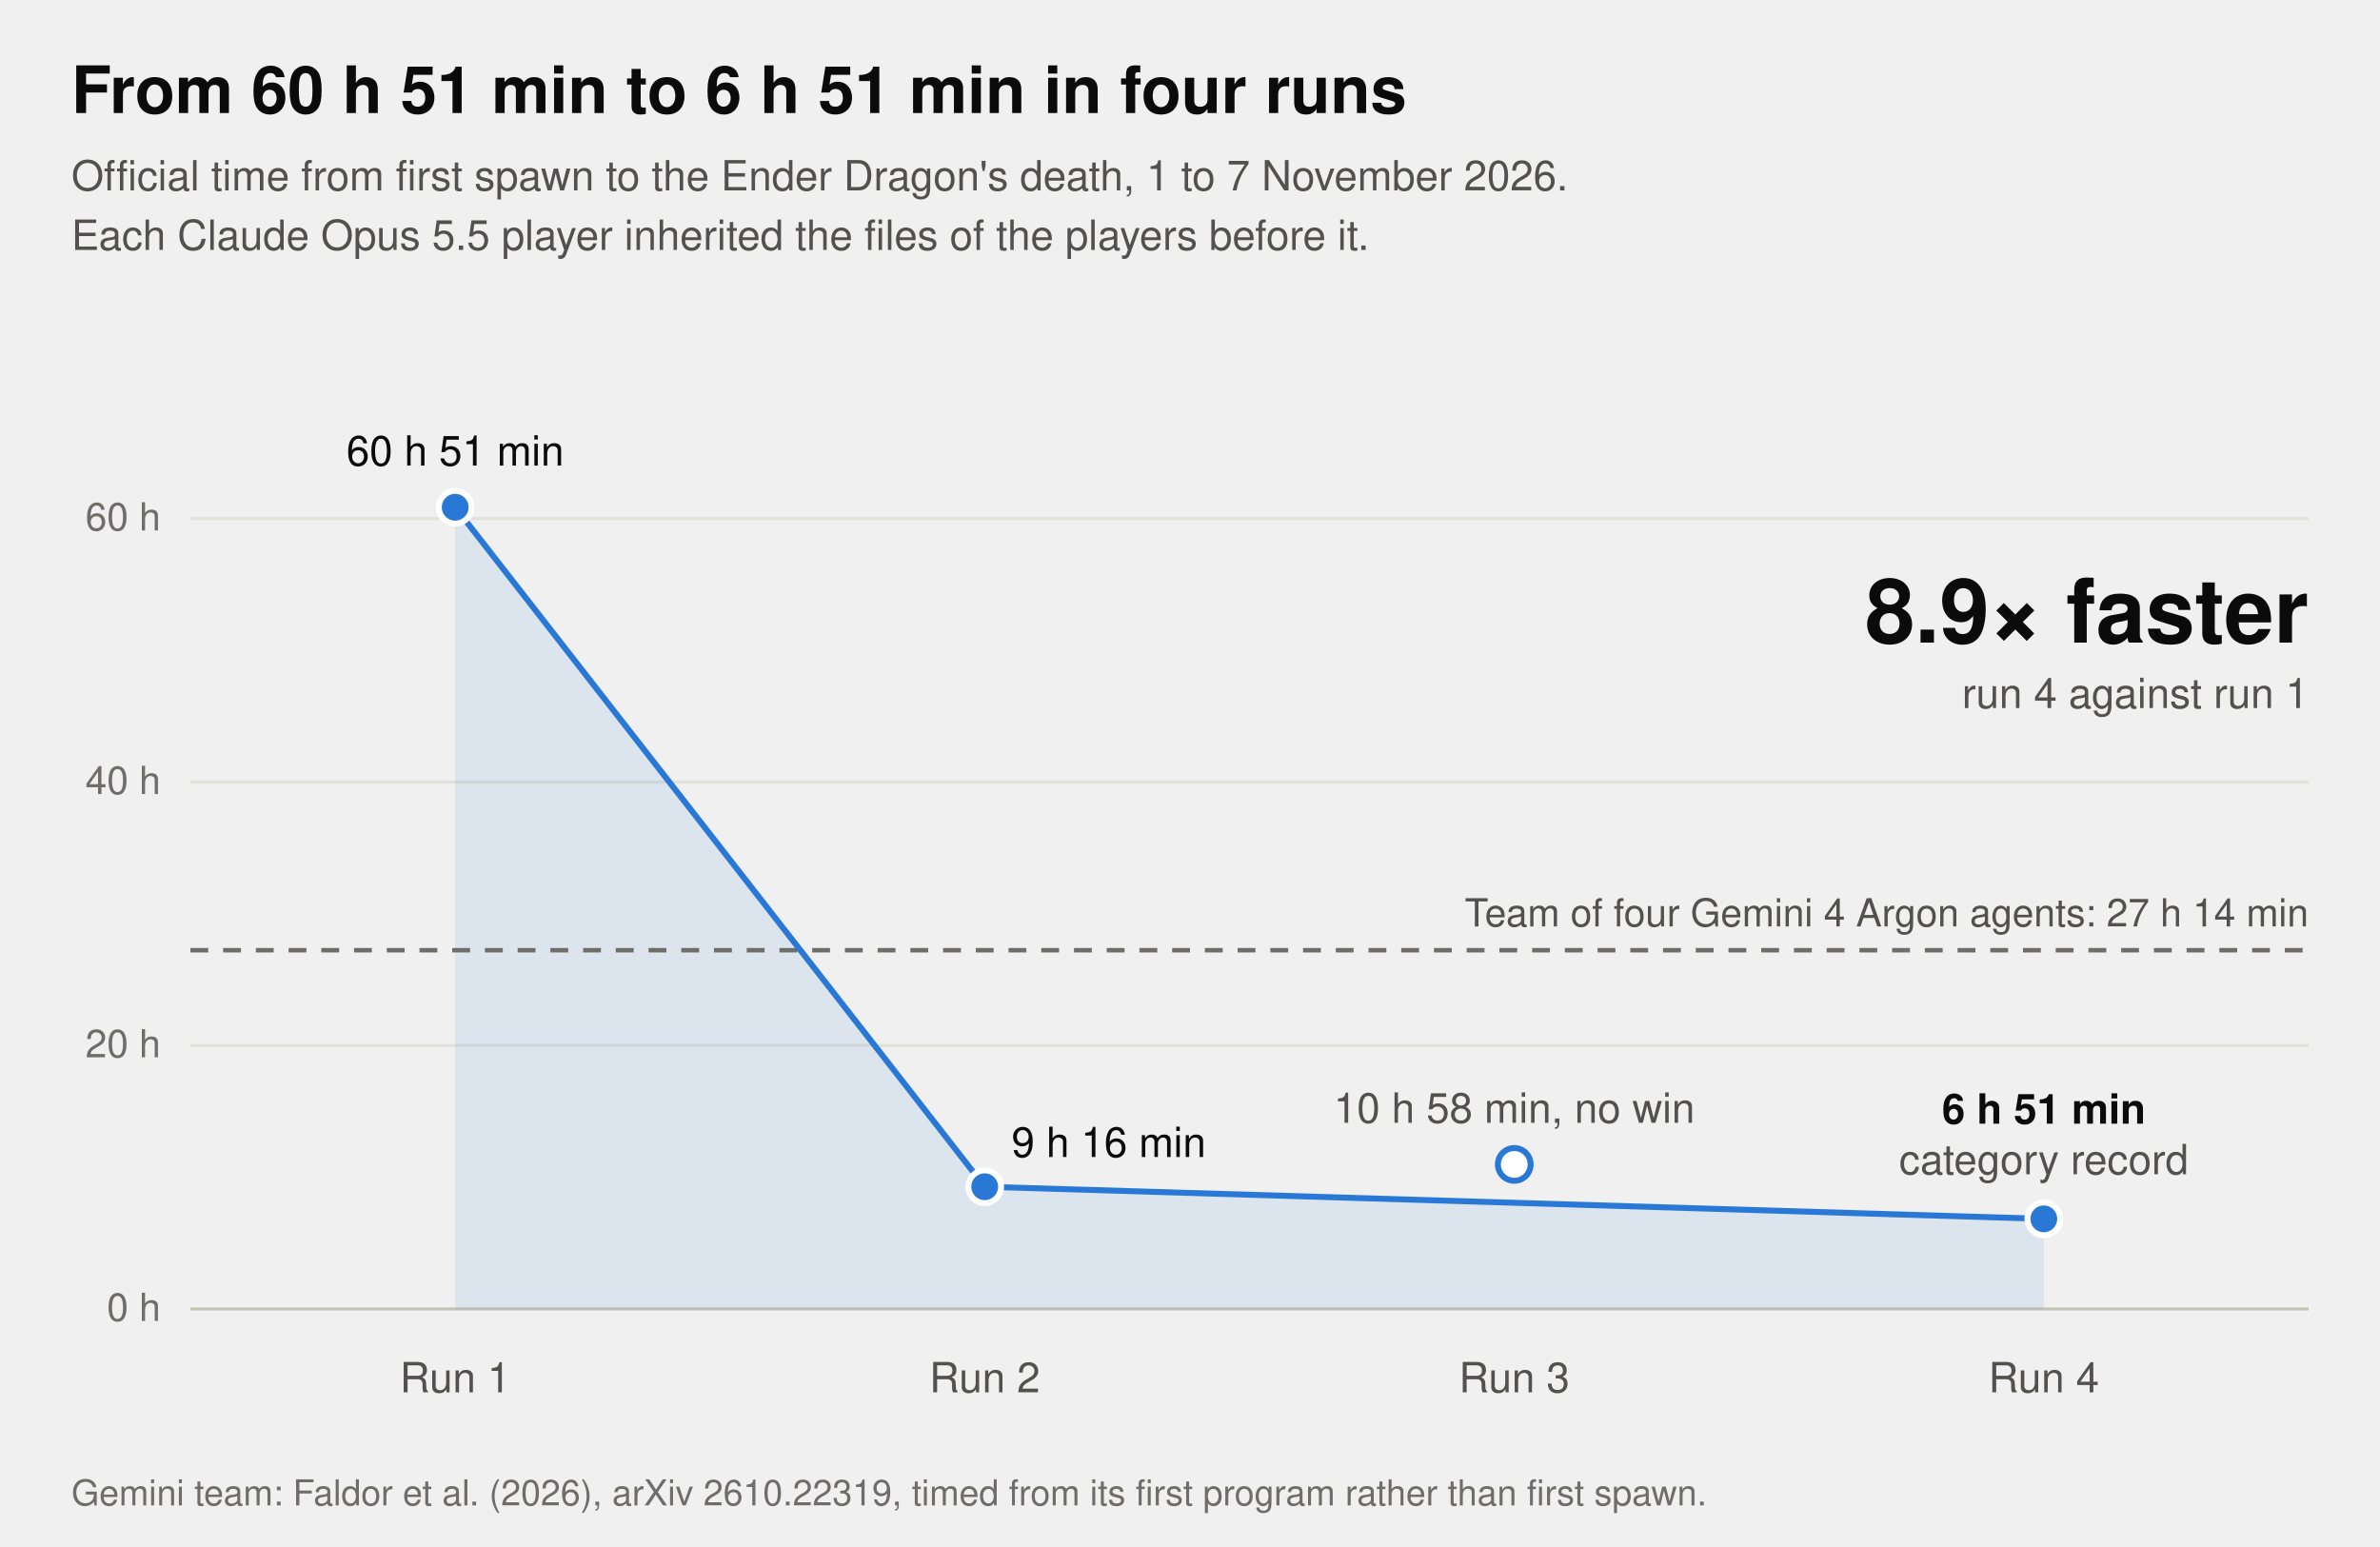
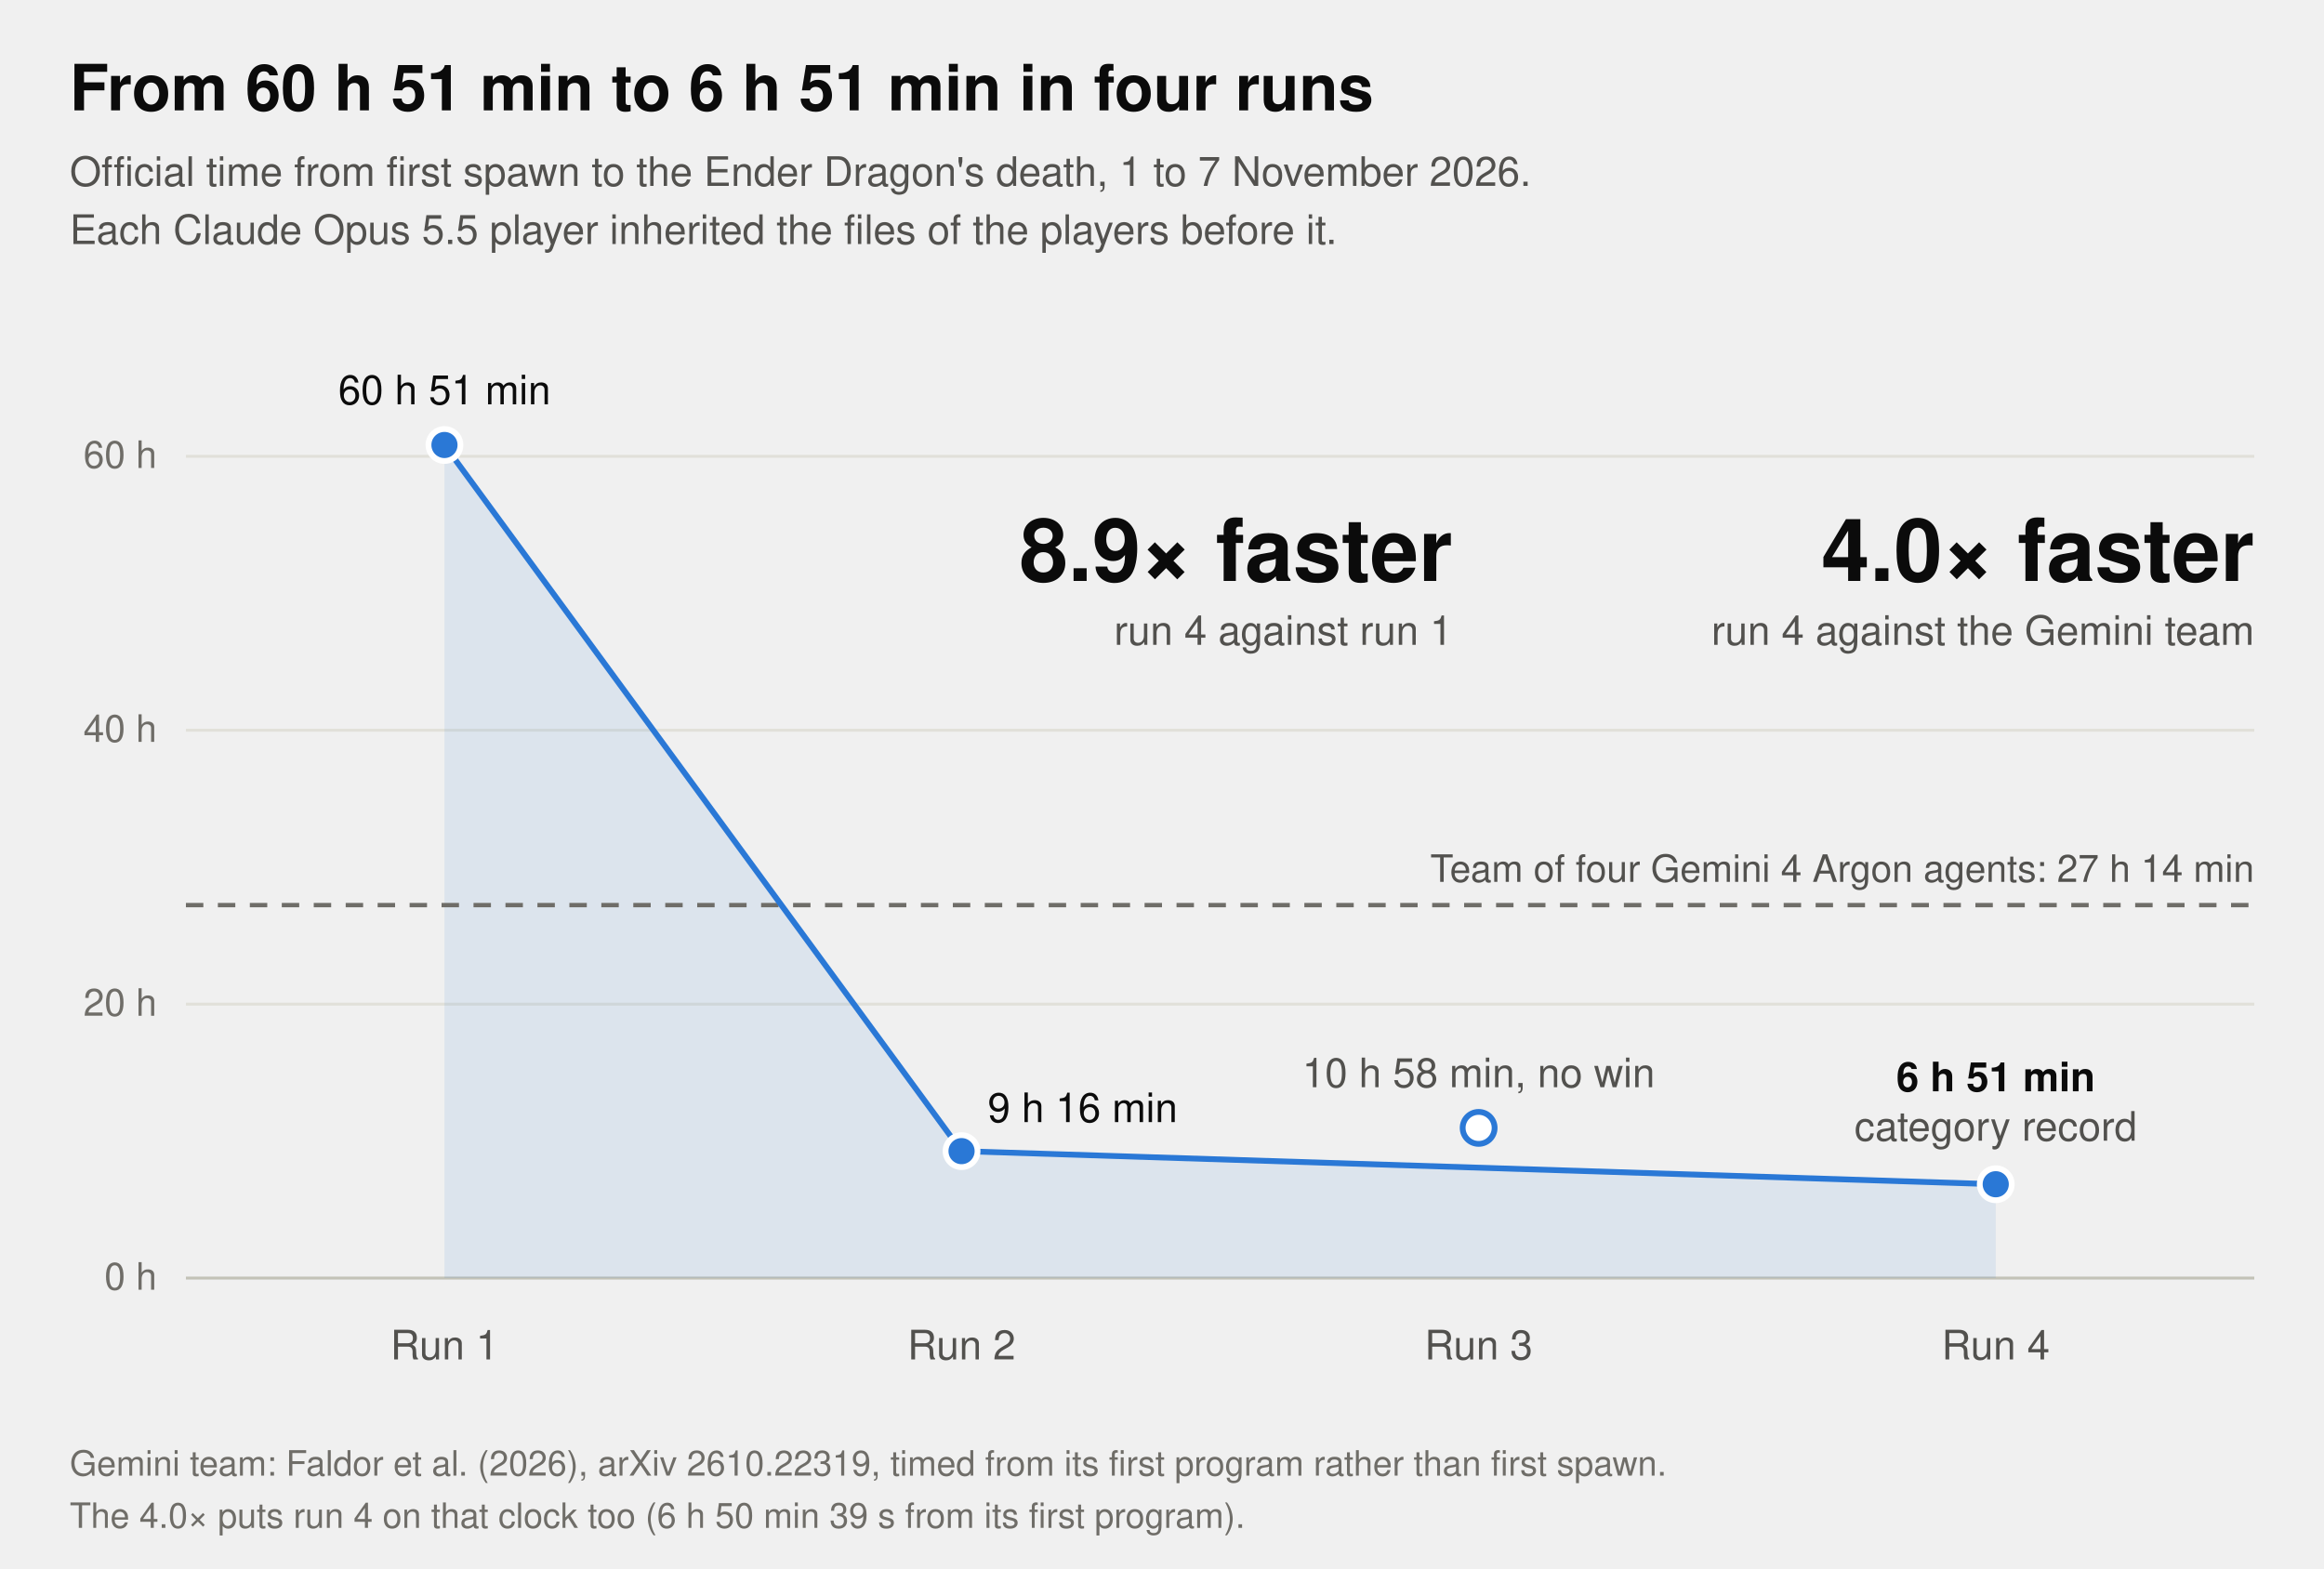
- <svg xmlns="http://www.w3.org/2000/svg" width="800" height="520" viewBox="0 0 800 520" font-family="system-ui, -apple-system, &quot;Segoe UI&quot;, Helvetica, Arial, sans-serif" role="img" aria-labelledby="t d">
+ <svg xmlns="http://www.w3.org/2000/svg" width="800" height="540" viewBox="0 0 800 540" font-family="system-ui, -apple-system, &quot;Segoe UI&quot;, Helvetica, Arial, sans-serif" role="img" aria-labelledby="t d">
  <text x="24.0" y="38.0" font-size="22" font-weight="600" text-anchor="start" fill="#0b0b0b">From 60 h 51 min to 6 h 51 min in four runs</text>
  <text x="24.0" y="64.0" font-size="14" font-weight="400" text-anchor="start" fill="#52514e">Official time from first spawn to the Ender Dragon's death, 1 to 7 November 2026.</text>
  <text x="24.0" y="84.0" font-size="14" font-weight="400" text-anchor="start" fill="#52514e">Each Claude Opus 5.5 player inherited the files of the players before it.</text>
  <line x1="64" y1="440.0" x2="776" y2="440.0" stroke="#c3c2b7" stroke-width="1" />
  <text x="54.0" y="444.0" font-size="13" font-weight="400" text-anchor="end" fill="#6f6d68" style="font-variant-numeric: tabular-nums">0 h</text>
-   <line x1="64" y1="351.4" x2="776" y2="351.4" stroke="#e1e0d9" stroke-width="1" />
-   <text x="54.0" y="355.4" font-size="13" font-weight="400" text-anchor="end" fill="#6f6d68" style="font-variant-numeric: tabular-nums">20 h</text>
-   <line x1="64" y1="262.9" x2="776" y2="262.9" stroke="#e1e0d9" stroke-width="1" />
-   <text x="54.0" y="266.9" font-size="13" font-weight="400" text-anchor="end" fill="#6f6d68" style="font-variant-numeric: tabular-nums">40 h</text>
-   <line x1="64" y1="174.3" x2="776" y2="174.3" stroke="#e1e0d9" stroke-width="1" />
-   <text x="54.0" y="178.3" font-size="13" font-weight="400" text-anchor="end" fill="#6f6d68" style="font-variant-numeric: tabular-nums">60 h</text>
+   <line x1="64" y1="345.7" x2="776" y2="345.7" stroke="#e1e0d9" stroke-width="1" />
+   <text x="54.0" y="349.7" font-size="13" font-weight="400" text-anchor="end" fill="#6f6d68" style="font-variant-numeric: tabular-nums">20 h</text>
+   <line x1="64" y1="251.4" x2="776" y2="251.4" stroke="#e1e0d9" stroke-width="1" />
+   <text x="54.0" y="255.4" font-size="13" font-weight="400" text-anchor="end" fill="#6f6d68" style="font-variant-numeric: tabular-nums">40 h</text>
+   <line x1="64" y1="157.1" x2="776" y2="157.1" stroke="#e1e0d9" stroke-width="1" />
+   <text x="54.0" y="161.1" font-size="13" font-weight="400" text-anchor="end" fill="#6f6d68" style="font-variant-numeric: tabular-nums">60 h</text>
  <text x="153.0" y="468.0" font-size="14" font-weight="400" text-anchor="middle" fill="#52514e">Run 1</text>
  <text x="331.0" y="468.0" font-size="14" font-weight="400" text-anchor="middle" fill="#52514e">Run 2</text>
  <text x="509.0" y="468.0" font-size="14" font-weight="400" text-anchor="middle" fill="#52514e">Run 3</text>
  <text x="687.0" y="468.0" font-size="14" font-weight="400" text-anchor="middle" fill="#52514e">Run 4</text>
-   <polygon points="153.0,170.5 331.0,398.9 687.0,409.7 687.0,440 153.0,440" fill="#2a78d6" fill-opacity="0.1" />
-   <line x1="64" y1="319.4" x2="776" y2="319.4" stroke="#6f6d68" stroke-width="1.5" stroke-dasharray="6 5" />
-   <text x="776.0" y="311.4" font-size="13" font-weight="400" text-anchor="end" fill="#52514e">Team of four Gemini 4 Argon agents: 27 h 14 min</text>
-   <polyline points="153.0,170.5 331.0,398.9 687.0,409.7" fill="none" stroke="#2a78d6" stroke-width="2" stroke-linejoin="round" stroke-linecap="round" />
+   <polygon points="153.0,153.2 331.0,396.3 687.0,407.7 687.0,440 153.0,440" fill="#2a78d6" fill-opacity="0.1" />
+   <line x1="64" y1="311.6" x2="776" y2="311.6" stroke="#6f6d68" stroke-width="1.5" stroke-dasharray="6 5" />
+   <text x="776.0" y="303.6" font-size="13" font-weight="400" text-anchor="end" fill="#52514e">Team of four Gemini 4 Argon agents: 27 h 14 min</text>
+   <polyline points="153.0,153.2 331.0,396.3 687.0,407.7" fill="none" stroke="#2a78d6" stroke-width="2" stroke-linejoin="round" stroke-linecap="round" />
  <g>
-     <circle cx="153.0" cy="170.5" r="5.5" fill="#2a78d6" stroke="#ffffff" stroke-width="2" />
+     <circle cx="153.0" cy="153.2" r="5.5" fill="#2a78d6" stroke="#ffffff" stroke-width="2" />
  </g>
  <g>
-     <circle cx="331.0" cy="398.9" r="5.5" fill="#2a78d6" stroke="#ffffff" stroke-width="2" />
+     <circle cx="331.0" cy="396.3" r="5.5" fill="#2a78d6" stroke="#ffffff" stroke-width="2" />
  </g>
  <g>
-     <circle cx="509.0" cy="391.4" r="5.5" fill="#ffffff" stroke="#2a78d6" stroke-width="2" />
+     <circle cx="509.0" cy="388.3" r="5.5" fill="#ffffff" stroke="#2a78d6" stroke-width="2" />
  </g>
  <g>
-     <circle cx="687.0" cy="409.7" r="5.5" fill="#2a78d6" stroke="#ffffff" stroke-width="2" />
+     <circle cx="687.0" cy="407.7" r="5.5" fill="#2a78d6" stroke="#ffffff" stroke-width="2" />
  </g>
-   <text x="153.0" y="156.5" font-size="14" font-weight="400" text-anchor="middle" fill="#0b0b0b">60 h 51 min</text>
-   <text x="340.0" y="388.9" font-size="14" font-weight="400" text-anchor="start" fill="#0b0b0b">9 h 16 min</text>
-   <text x="509.0" y="377.4" font-size="14" font-weight="400" text-anchor="middle" fill="#52514e">10 h 58 min, no win</text>
-   <text x="687.0" y="377.7" font-size="14" font-weight="600" text-anchor="middle" fill="#0b0b0b">6 h 51 min</text>
-   <text x="687.0" y="394.7" font-size="14" font-weight="400" text-anchor="middle" fill="#52514e">category record</text>
-   <text x="776.0" y="216.0" font-size="30" font-weight="700" text-anchor="end" fill="#0b0b0b">8.9× faster</text>
-   <text x="776.0" y="238.0" font-size="14" font-weight="400" text-anchor="end" fill="#52514e">run 4 against run 1</text>
-   <text x="24.0" y="506.0" font-size="12" font-weight="400" text-anchor="start" fill="#6f6d68">Gemini team: Faldor et al. (2026), arXiv 2610.22319, timed from its first program rather than first spawn.</text>
+   <text x="153.0" y="139.2" font-size="14" font-weight="400" text-anchor="middle" fill="#0b0b0b">60 h 51 min</text>
+   <text x="340.0" y="386.3" font-size="14" font-weight="400" text-anchor="start" fill="#0b0b0b">9 h 16 min</text>
+   <text x="509.0" y="374.3" font-size="14" font-weight="400" text-anchor="middle" fill="#52514e">10 h 58 min, no win</text>
+   <text x="687.0" y="375.7" font-size="14" font-weight="600" text-anchor="middle" fill="#0b0b0b">6 h 51 min</text>
+   <text x="687.0" y="392.7" font-size="14" font-weight="400" text-anchor="middle" fill="#52514e">category record</text>
+   <text x="500.0" y="200.0" font-size="30" font-weight="700" text-anchor="end" fill="#0b0b0b">8.9× faster</text>
+   <text x="500.0" y="222.0" font-size="14" font-weight="400" text-anchor="end" fill="#52514e">run 4 against run 1</text>
+   <text x="776.0" y="200.0" font-size="30" font-weight="700" text-anchor="end" fill="#0b0b0b">4.0× faster</text>
+   <text x="776.0" y="222.0" font-size="14" font-weight="400" text-anchor="end" fill="#52514e">run 4 against the Gemini team</text>
+   <text x="24.0" y="508.0" font-size="12" font-weight="400" text-anchor="start" fill="#6f6d68">Gemini team: Faldor et al. (2026), arXiv 2610.22319, timed from its first program rather than first spawn.</text>
+   <text x="24.0" y="526.0" font-size="12" font-weight="400" text-anchor="start" fill="#6f6d68">The 4.0× puts run 4 on that clock too (6 h 50 min 39 s from its first program).</text>
</svg>
